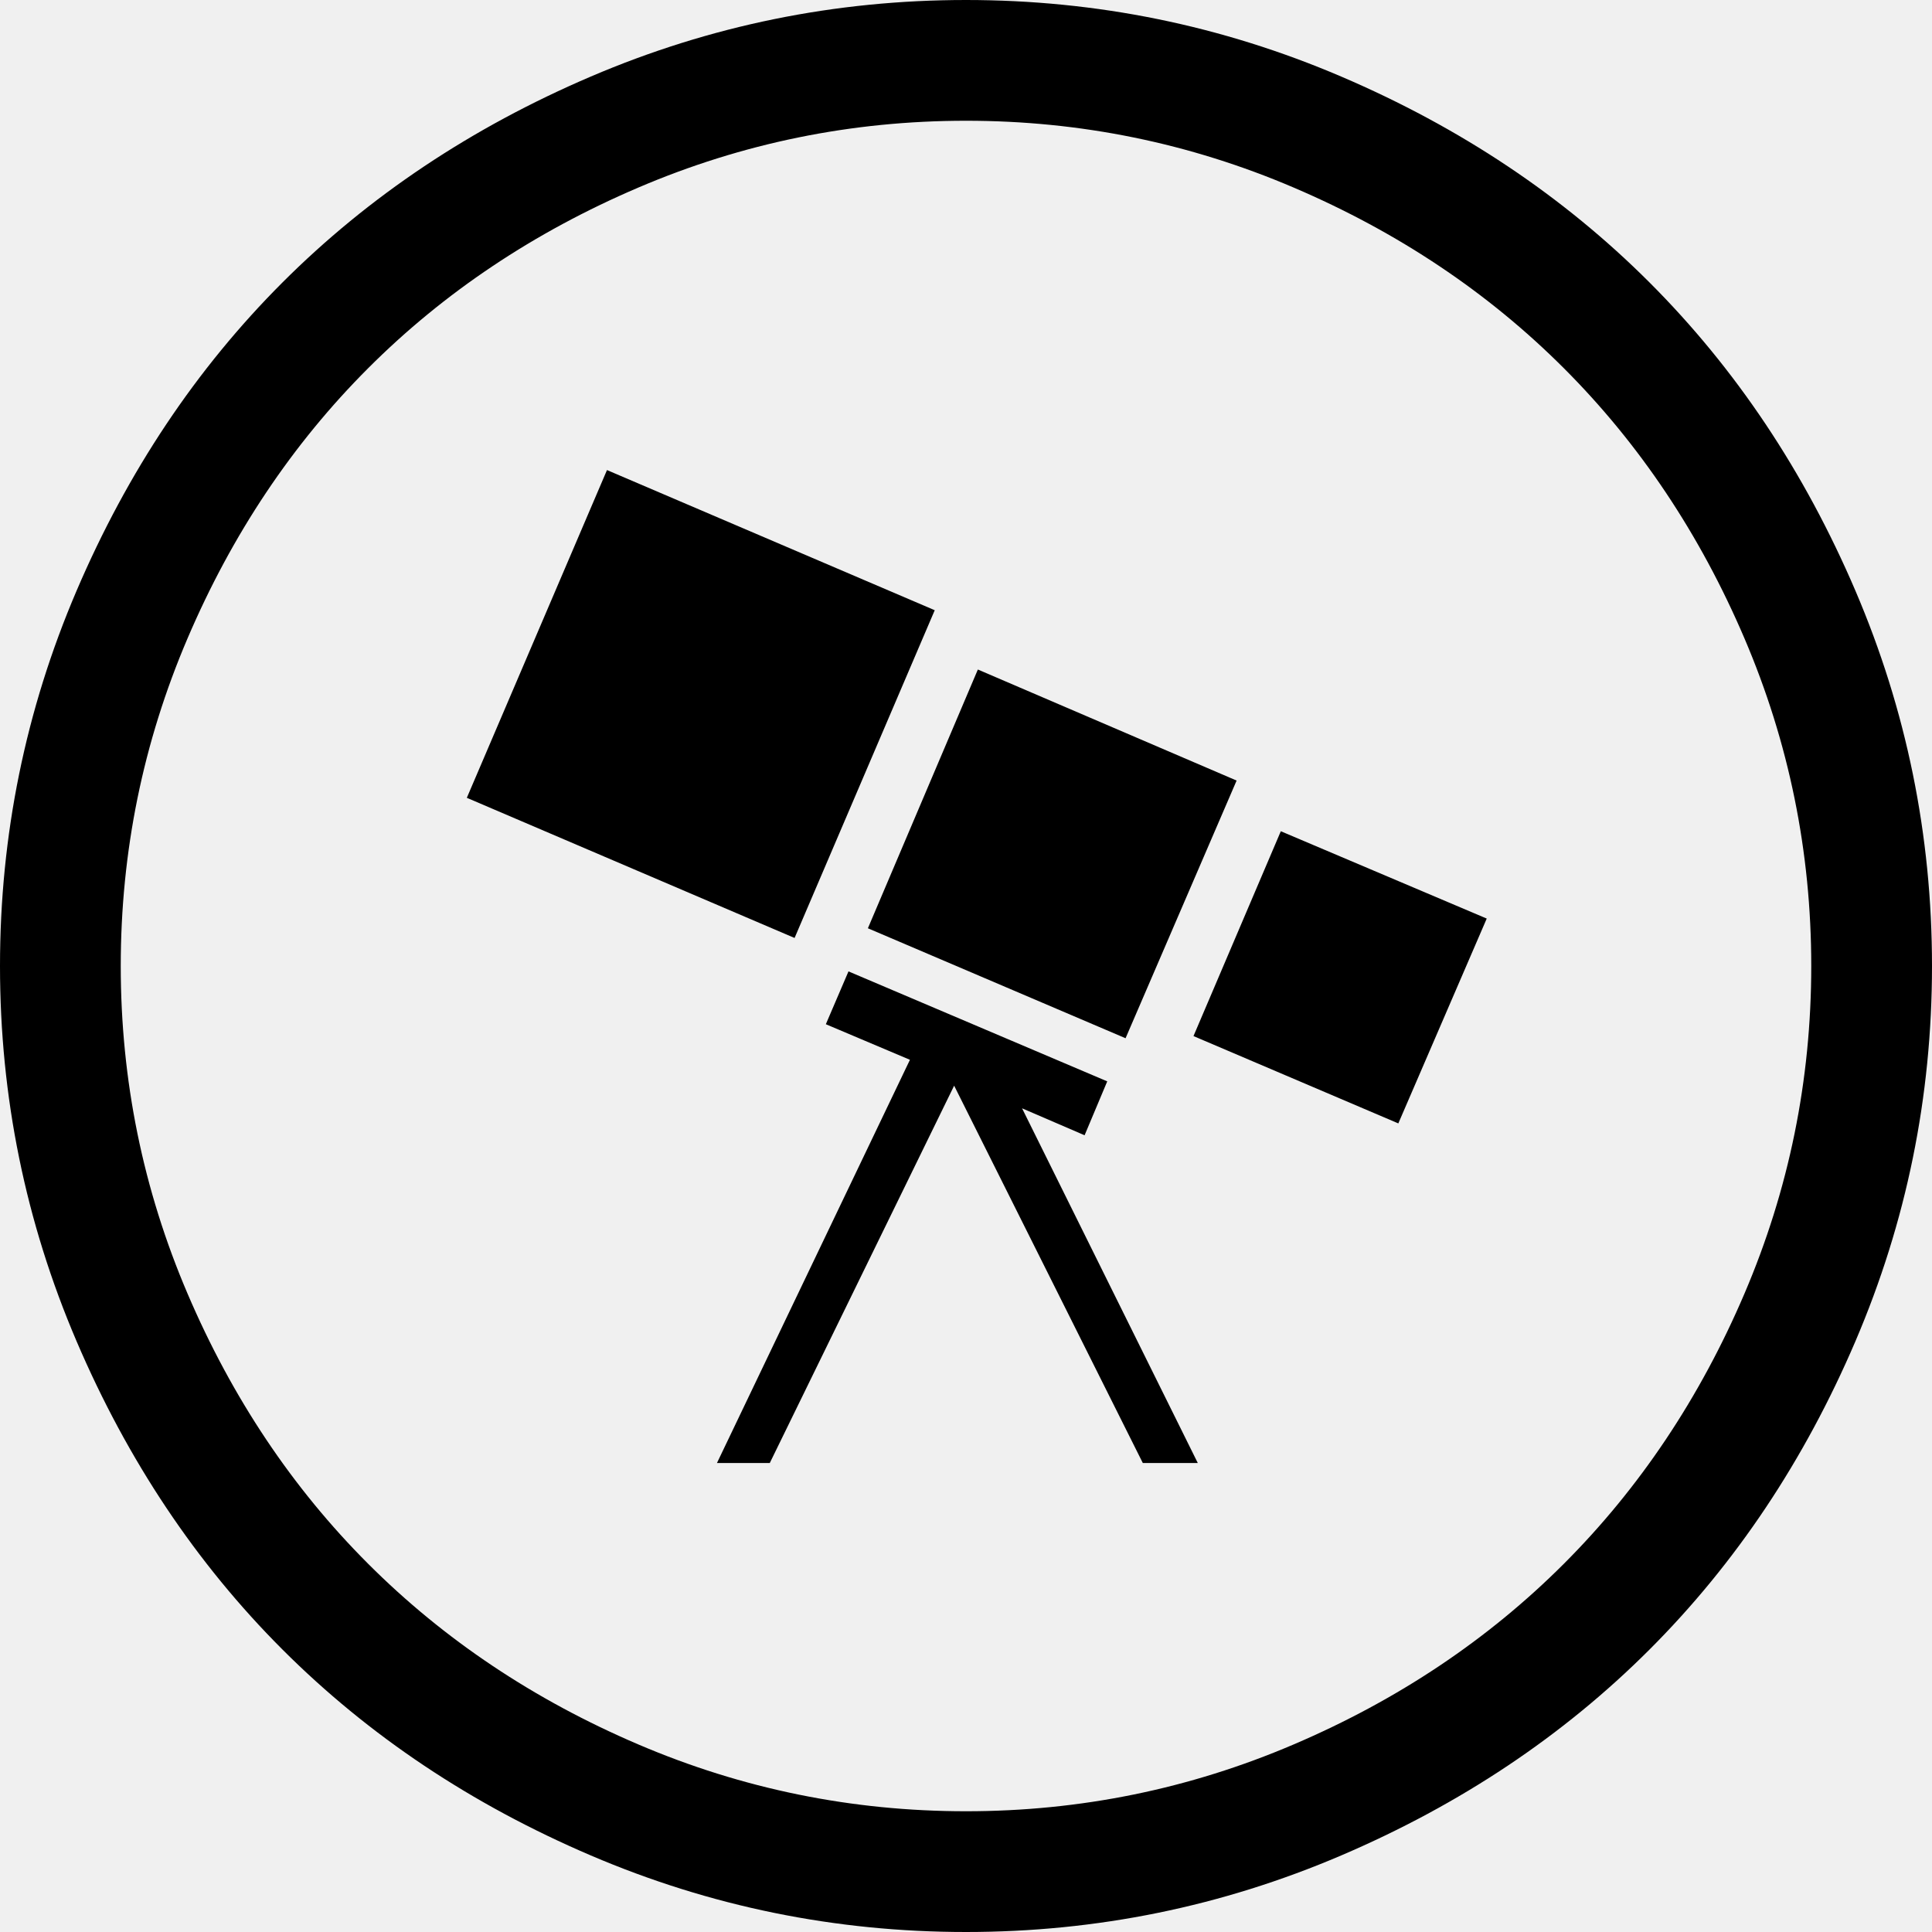
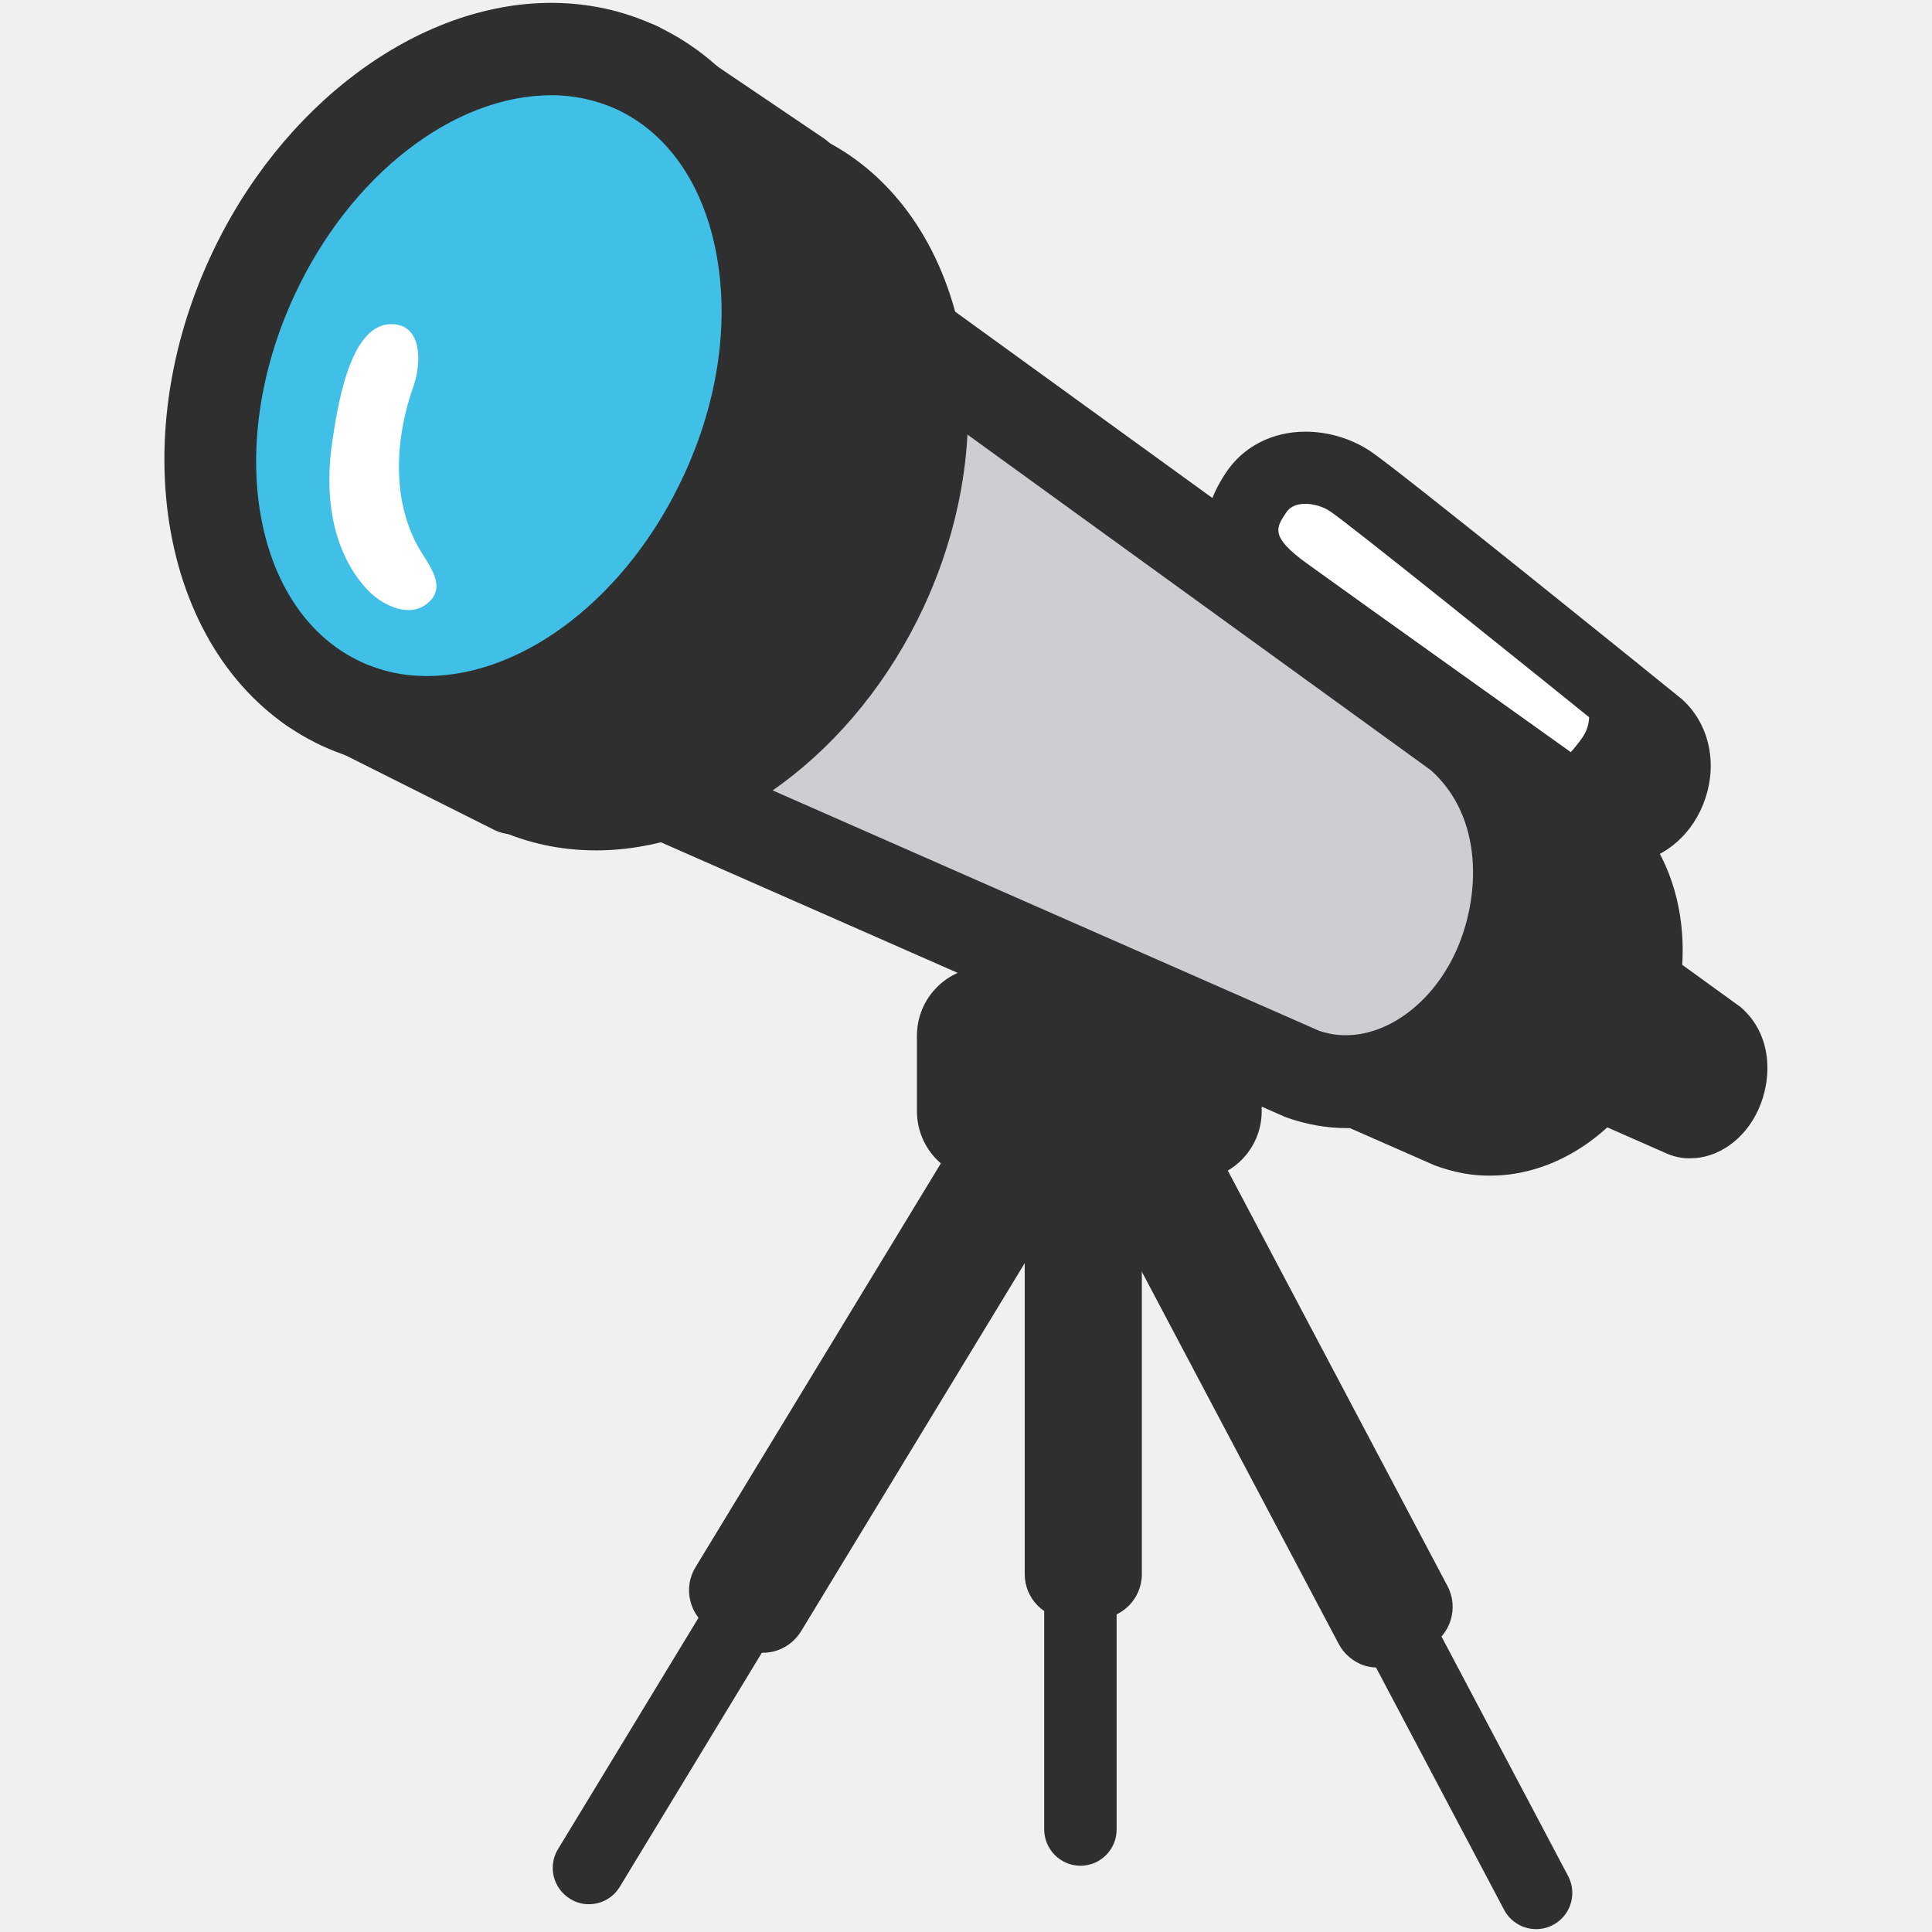
- <svg xmlns="http://www.w3.org/2000/svg" aria-hidden="true" role="img" class="iconify iconify--fa" width="32" height="32" preserveAspectRatio="xMidYMid meet" viewBox="0 0 1792 1792">
-   <path d="M948 1028l163 329h-51l-175-350l-171 350h-49l179-374l-78-33l21-49l240 102l-21 50zM563 436l304 130l-130 304l-304-130zm344 185l240 103l-103 239l-239-102zm281 150l191 81l-82 190l-190-81zm492 125q0-159-62-304t-167.5-250.5T1200 174t-304-62t-304 62t-250.5 167.5T174 592t-62 304t62 304t167.5 250.5T592 1618t304 62t304-62t250.5-167.5T1618 1200t62-304zm112 0q0 182-71 348t-191 286t-286 191t-348 71t-348-71t-286-191t-191-286T0 896t71-348t191-286T548 71T896 0t348 71t286 191t191 286t71 348z" fill="currentColor" />
+ <svg xmlns="http://www.w3.org/2000/svg" aria-hidden="true" role="img" class="iconify iconify--noto-v1" width="32" height="32" preserveAspectRatio="xMidYMid meet" viewBox="0 0 128 128">
+   <path d="M106.66 54.63c1.52.57 3.08-.41 3.81-1.91c.73-1.51.66-3.44-.65-4.62c0 0-18.53-14.99-20.35-16.21c-1.82-1.21-4.8-1.41-6.24.74c-1.64 2.43-1.15 4.38 1.9 6.6c3.04 2.21 21.53 15.4 21.53 15.4z" fill="#fff" />
+   <path d="M105.82 56.87c-.19-.07-.38-.17-.55-.29c0 0-18.51-13.19-21.56-15.41c-4.06-2.95-4.89-6.28-2.48-9.87c1.15-1.72 3.07-2.7 5.26-2.7c1.52 0 3.05.46 4.31 1.3c1.86 1.24 18.63 14.8 20.63 16.42c2 1.8 2.48 4.79 1.2 7.44c-1.01 2.08-3 3.43-5.06 3.43c-.6 0-1.19-.11-1.75-.32zM85.21 33.96c-.67 1-1.07 1.59 1.32 3.33c2.77 2.01 18.36 13.12 21.11 15.09c.17-.06.47-.29.67-.71c.29-.59.35-1.4 0-1.71c-7.42-6-18.91-15.23-20.18-16.08c-.46-.31-1.08-.5-1.65-.5c-.88 0-1.17.44-1.27.58z" fill="#2f2f2f" />
+   <path fill="#fff" d="M65.31 68.61h13.73v5.01H65.31z" />
+   <path d="M65.31 78.18h13.73a4.55 4.55 0 0 0 4.55-4.56v-5.01c0-2.52-2.04-4.55-4.55-4.55H65.31c-2.52 0-4.56 2.04-4.56 4.55v5.01c0 2.52 2.04 4.56 4.56 4.56z" fill="#2f2f2f" />
+   <path fill="#fff" d="M70.85 75.67h1.84v28.62h-1.84z" />
+   <path d="M70.85 107.25h1.84c1.64 0 2.96-1.32 2.96-2.96V75.67a2.96 2.96 0 0 0-2.96-2.96h-1.84c-1.64 0-2.96 1.32-2.96 2.96v28.62a2.96 2.96 0 0 0 2.96 2.96z" fill="#2f2f2f" />
+   <path fill="#fff" d="M71.58 105.21v16" />
+   <path d="M71.58 123.61a2.4 2.4 0 0 0 2.4-2.4v-16a2.4 2.4 0 0 0-4.8 0v16c.01 1.32 1.08 2.4 2.4 2.4z" fill="#2f2f2f" />
+   <path fill="#fff" d="M74.916 76.562l1.988-1.053l16.398 30.956l-1.988 1.053z" />
+   <path d="M91.29 110.48c.48 0 .95-.12 1.39-.35l1.99-1.05a2.964 2.964 0 0 0 1.23-4L79.53 74.12c-.77-1.44-2.56-1.99-3.99-1.23l-1.99 1.06c-.7.36-1.22.99-1.45 1.74c-.23.75-.16 1.56.21 2.25l16.38 30.97c.37.7.99 1.21 1.74 1.45c.28.08.57.12.86.12z" fill="#2f2f2f" />
+   <path fill="#fff" d="M92.62 108.1l9.15 17.31" />
+   <path d="M101.77 127.81a2.398 2.398 0 0 0 2.12-3.52l-9.15-17.31a2.406 2.406 0 0 0-3.24-1a2.398 2.398 0 0 0-1 3.24l9.15 17.31c.43.81 1.26 1.28 2.12 1.28z" fill="#2f2f2f" />
+   <g>
+     <path fill="#fff" d="M48.617 105.38l18.18-29.943l1.924 1.167l-18.18 29.944z" />
+     <path d="M50.54 109.5c.24 0 .47-.03.7-.08c.76-.19 1.42-.67 1.83-1.34l18.19-29.94c.41-.68.53-1.47.34-2.24c-.19-.76-.67-1.42-1.34-1.83l-1.93-1.17c-1.39-.85-3.21-.4-4.06.99l-18.19 29.94c-.85 1.39-.4 3.21.99 4.06l1.92 1.17c.48.29 1.01.44 1.55.44z" fill="#2f2f2f" />
+     <g>
+       <path fill="#fff" d="M49.18 107.03l-10.16 16.74" />
+       <path d="M39.01 126.16c.81 0 1.6-.41 2.05-1.15l10.16-16.74a2.39 2.39 0 0 0-.8-3.29c-1.13-.69-2.6-.33-3.29.8l-10.16 16.73a2.39 2.39 0 0 0 .8 3.29c.39.25.82.36 1.24.36z" fill="#2f2f2f" />
+     </g>
+   </g>
+   <g fill="#2f2f2f">
+     <path d="M96.14 74.75c4.61 1.65 9.23-1.37 11.35-5.92c2.11-4.56 1.82-10.39-2.18-13.86l-38.8-28.09l-15.18 28.16l44.81 19.71z" />
+     <path d="M95.05 77.21L50.25 57.5a2.69 2.69 0 0 1-1.28-3.74l15.18-28.17c.37-.68 1.01-1.17 1.77-1.35c.75-.17 1.55-.01 2.18.45l38.79 28.09l.18.15c5.3 4.59 5.25 11.86 2.86 17.02c-2.24 4.82-6.63 7.94-11.2 7.94c-1.19.01-2.36-.2-3.68-.68zM67.42 30.86L55.08 53.75l41.96 18.47c2.94 1.06 6.35-.97 8-4.53c1.53-3.3 1.67-7.86-1.42-10.62l-36.2-26.21z" />
+   </g>
+   <g fill="#2f2f2f">
+     <path d="M110.96 75.48c1.85.67 3.7-.55 4.55-2.37c.85-1.83.73-4.17-.88-5.56L99.08 56.29L93 67.58l17.96 7.9z" />
+     <path d="M110.53 76.47l-17.97-7.9c-.28-.12-.49-.35-.59-.64c-.1-.28-.07-.6.07-.86l6.08-11.3a1.072 1.072 0 0 1 1.58-.36l15.63 11.32c2.12 1.84 2.1 4.76 1.15 6.82c-.89 1.94-2.66 3.19-4.49 3.19c-.47.01-.94-.07-1.46-.27zM94.5 67.06l16.83 7.41c1.18.43 2.54-.39 3.2-1.82c.62-1.34.67-3.18-.53-4.23L99.44 57.88l-4.94 9.18z" />
+   </g>
+   <g>
+     <path d="M86.28 71.16c5.25 1.88 10.51-1.55 12.91-6.74c2.4-5.19 2.07-11.82-2.49-15.77L52.56 16.66L35.29 48.72l50.99 22.44z" fill="#ceced2" />
+     <path d="M85.25 74.04c-.07-.02-.13-.05-.2-.08l-51-22.44c-.78-.34-1.38-.99-1.66-1.8s-.21-1.7.2-2.45L49.86 15.2c.42-.78 1.15-1.33 2.01-1.53c.86-.19 1.76-.01 2.48.51L98.5 46.16c.07.05.15.11.21.17c6.03 5.23 5.98 13.5 3.26 19.37c-2.55 5.49-7.55 9.04-12.74 9.04c-1.34 0-2.69-.24-3.98-.7zM53.6 21.19L39.56 47.25L87.41 68.3c3.33 1.13 7.15-1.18 9.01-5.18c1.68-3.64 1.89-8.95-1.62-12.09L53.6 21.19z" fill="#2f2f2f" />
+   </g>
+   <g>
+     <g fill="#2f2f2f">
+       <path d="M28.38 24.98c-5.19 11.19-2.63 23.39 5.69 27.24c8.33 3.86 19.28-2.09 24.46-13.28s2.63-23.38-5.69-27.24c-8.33-3.85-19.28 2.09-24.46 13.28z" />
+       <path d="M32.83 54.9c-9.78-4.54-12.98-18.51-7.12-31.15c4.47-9.66 13.2-16.16 21.71-16.16c2.35 0 4.59.49 6.67 1.45c9.78 4.53 12.97 18.5 7.12 31.15C56.72 49.85 48 56.34 39.49 56.34c-2.34 0-4.59-.48-6.66-1.44zm-1.78-28.68c-4.49 9.7-2.58 20.16 4.26 23.33c1.29.6 2.7.9 4.19.9c6.25 0 12.83-5.12 16.37-12.75c4.49-9.7 2.58-20.16-4.25-23.33c-1.29-.6-2.7-.9-4.19-.9c-6.27 0-12.85 5.12-16.38 12.75z" />
+     </g>
+     <path d="M32.7 54.96l-13.4-6.72a3.081 3.081 0 0 1-1.54-1.8c-.25-.79-.18-1.63.2-2.36l21.5-41.02c.4-.78 1.12-1.34 1.96-1.55c.85-.22 1.75-.06 2.47.43l10.68 7.22a3.04 3.04 0 0 1 1.06 3.82L36.85 53.51c-.35.75-.98 1.33-1.77 1.6c-.33.12-.67.17-1.01.17c-.47.01-.94-.1-1.37-.32zM43.29 8.94L24.83 44.16l7.79 3.91l16.35-35.29l-5.68-3.84z" fill="#2f2f2f" />
+     <path d="M16.72 18.3c-5.39 11.64-2.74 24.33 5.92 28.34c8.66 4.01 20.05-2.18 25.44-13.82c5.39-11.63 2.74-24.32-5.91-28.33C33.5.47 22.11 6.65 16.72 18.3z" fill="#40c0e7" />
+     <path d="M21.35 49.42c-10.18-4.72-13.5-19.26-7.41-32.41C18.59 6.95 27.67.19 36.52.19c2.44 0 4.77.51 6.93 1.51c5.08 2.36 8.61 7.14 9.93 13.46c1.25 5.99.35 12.72-2.53 18.94c-4.65 10.06-13.72 16.82-22.57 16.82c-2.44 0-4.77-.51-6.93-1.5zM19.5 19.58c-4.67 10.08-2.69 20.97 4.42 24.27c1.34.62 2.81.94 4.35.94c6.51 0 13.35-5.33 17.02-13.27c2.34-5.03 3.08-10.4 2.09-15.11c-.91-4.38-3.23-7.63-6.51-9.16a10.35 10.35 0 0 0-4.36-.94c-6.5.01-13.34 5.34-17.01 13.27z" fill="#2f2f2f" />
+     <path d="M26.02 21.48h-.22c-2.71.15-3.47 5.75-3.77 7.67c-.53 3.43-.15 7.29 2.32 9.93c.87.93 2.6 1.85 3.81 1.01c1.65-1.13.18-2.71-.48-3.9c-1.76-3.23-1.48-7.25-.28-10.62c.5-1.39.63-4.02-1.38-4.09z" fill-rule="evenodd" clip-rule="evenodd" fill="#fff" />
+   </g>
+   <g fill="#2f2f2f">
+     <path d="M106.57 45.76c-.31 1.64.09 2.51-.97 3.92c-.58.78-1.25 1.52-2.08 2.03c.23.29.54.47.82.73c.73.65 1.5 1.43 2.41 1.81c1.47.62 3.06.45 3.83-1.15c.41-.85.55-2.15.44-3.09c-.17-1.44-1.98-2.71-3.08-3.48c-.24-.19-1.1-.84-1.37-.77z" />
+     <path d="M106.33 55.23c-.95-.4-1.74-1.11-2.43-1.74l-.29-.26c-.08-.07-.17-.14-.25-.2c-.21-.17-.46-.37-.69-.65c-.19-.24-.27-.55-.22-.86c.06-.3.24-.57.5-.73c.74-.45 1.34-1.18 1.77-1.76c.52-.69.55-1.14.6-1.95c.03-.45.06-.94.17-1.51c.08-.41.4-.75.81-.85c.58-.14 1.21.17 2.25.92c1.23.87 3.3 2.32 3.53 4.24c.12 1.02 0 2.55-.54 3.68c-.64 1.33-1.83 2.1-3.28 2.1c-.62-.02-1.27-.16-1.93-.43zm.13-4.91c-.33.44-.75.96-1.25 1.43l.15.13c.59.54 1.2 1.09 1.81 1.35c1.1.46 2 .29 2.43-.63c.29-.61.44-1.68.34-2.49c-.1-.88-1.52-1.95-2.47-2.62c-.06.86-.19 1.75-1.01 2.83z" />
+   </g>
</svg>
